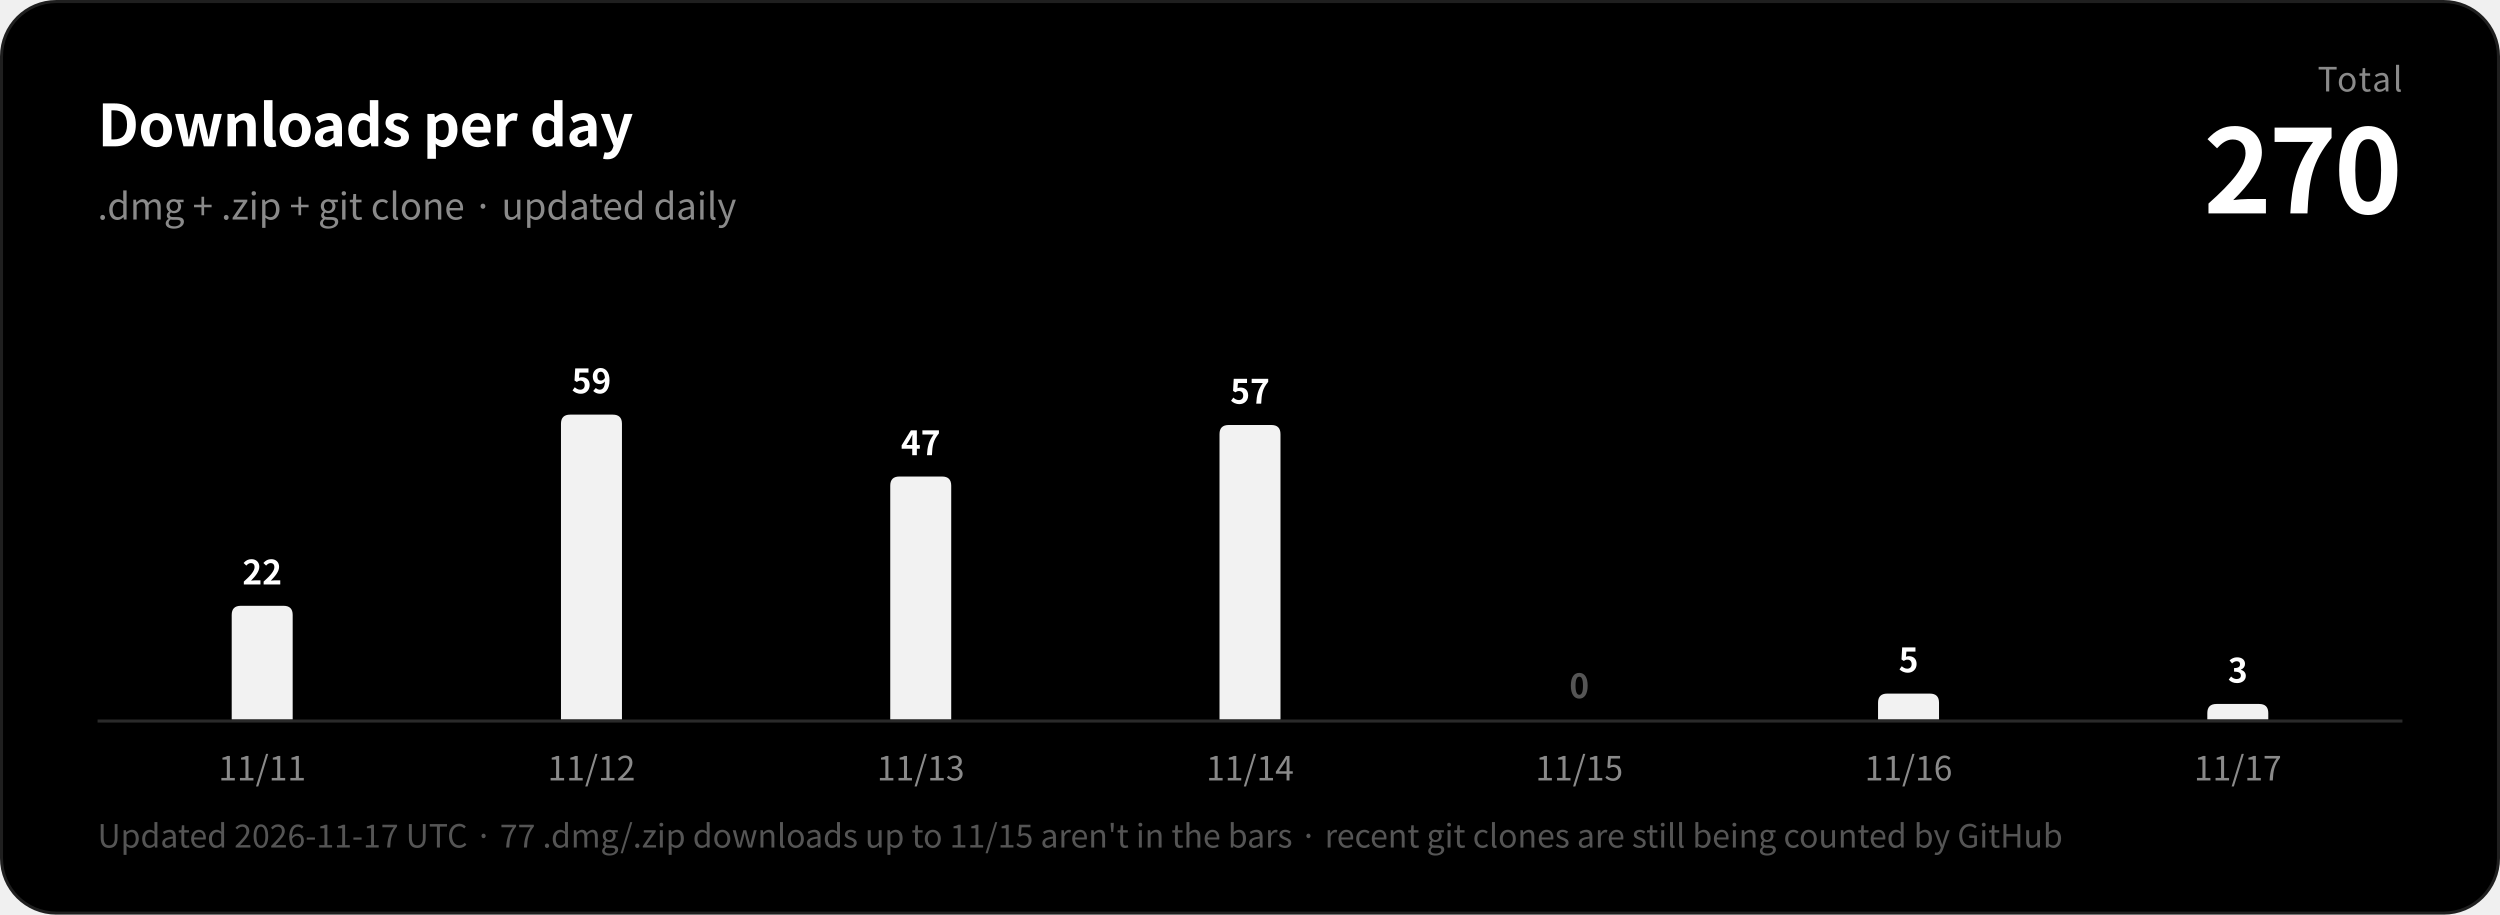
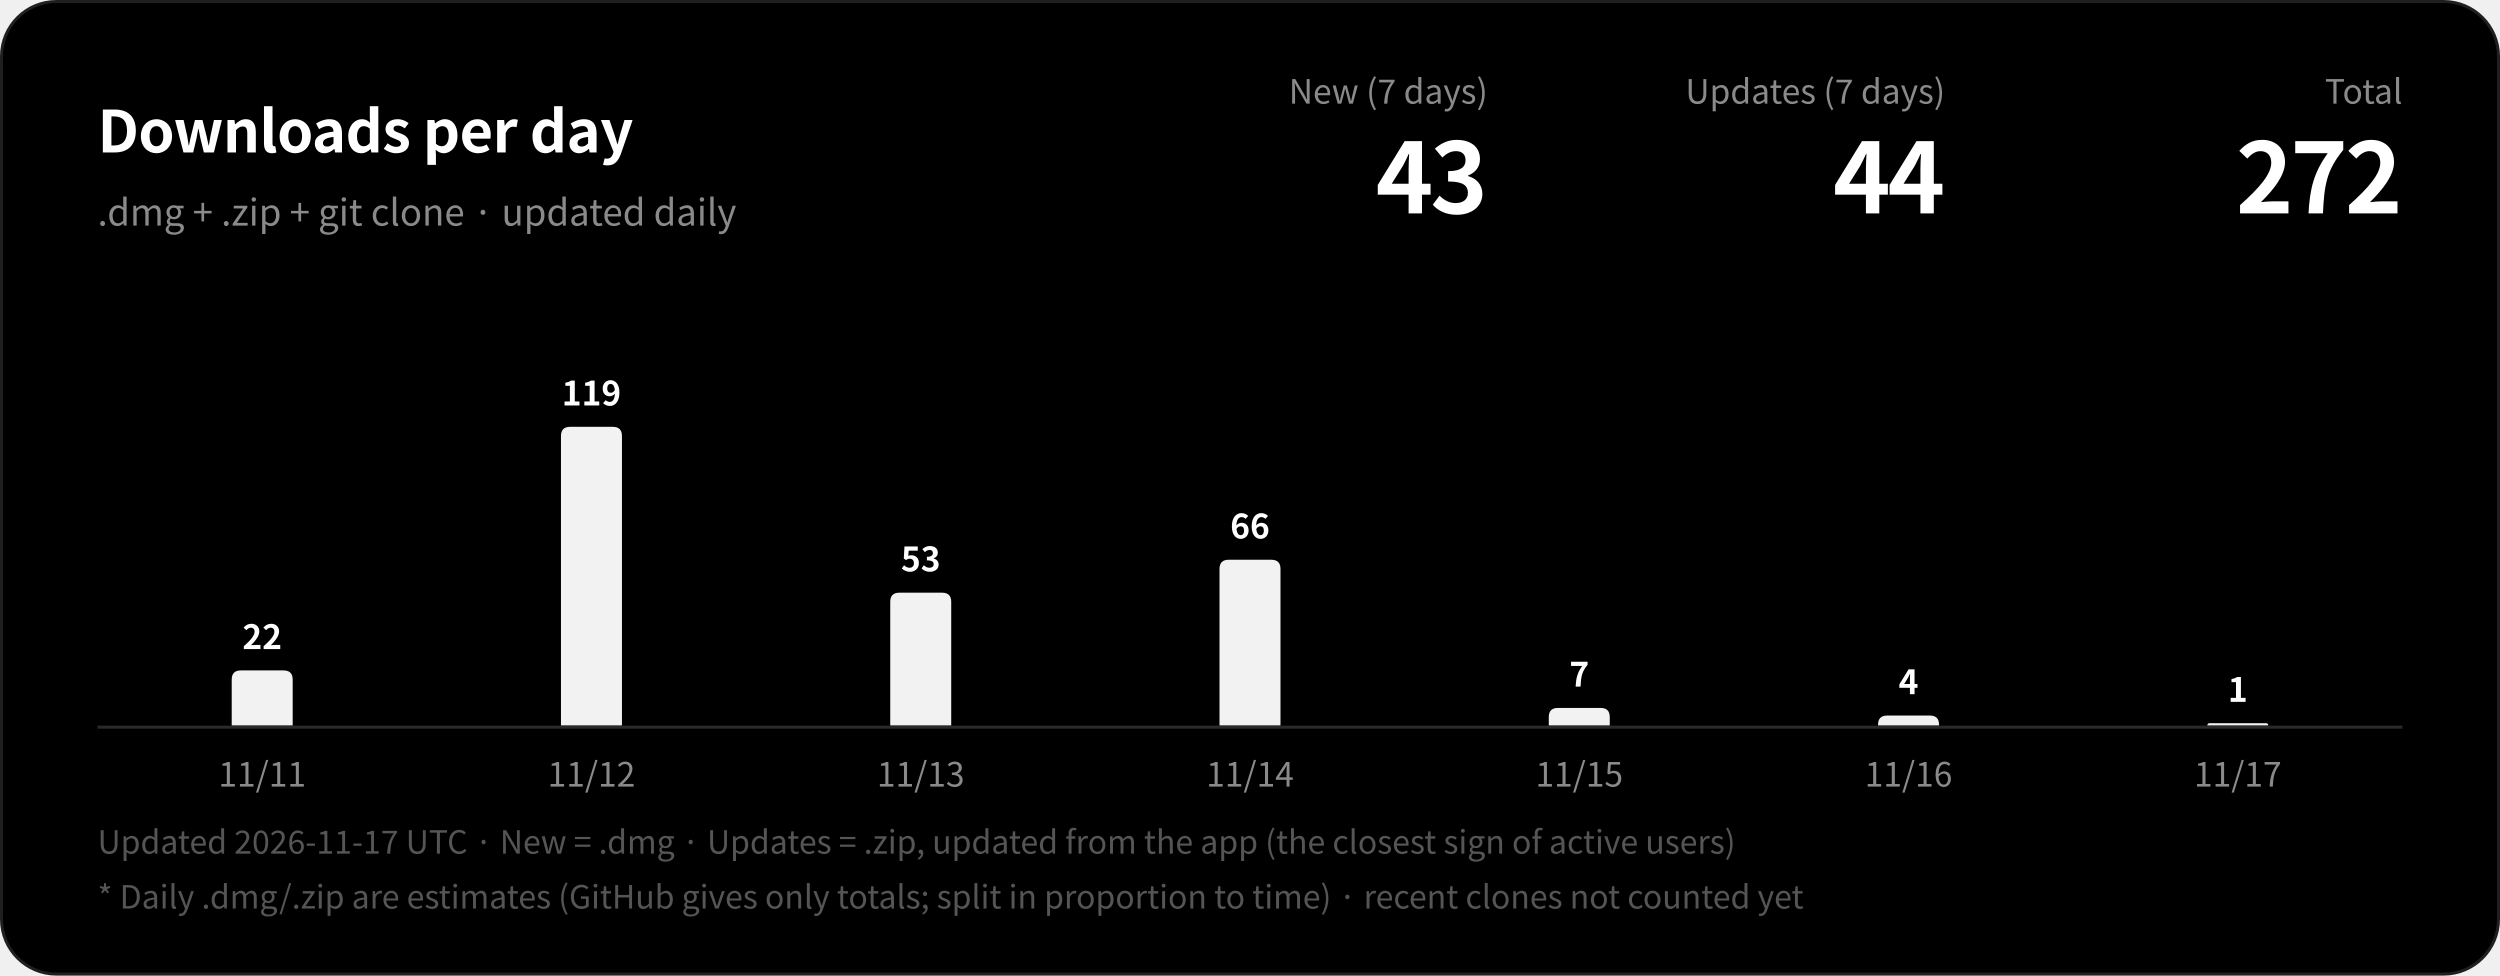
- <svg xmlns="http://www.w3.org/2000/svg" width="820" height="300" viewBox="0 0 820 300" role="img" aria-label="Downloads per day">
-   <rect x="0.5" y="0.5" width="819" height="299" rx="18" fill="#000000" stroke="#1f1f1f" />
+ <svg xmlns="http://www.w3.org/2000/svg" width="820" height="320" viewBox="0 0 820 320" role="img" aria-label="Downloads per day">
+   <rect x="0.5" y="0.5" width="819" height="319" rx="18" fill="#000000" stroke="#1f1f1f" />
  <g font-family="-apple-system, BlinkMacSystemFont, 'SF Pro Display', 'Segoe UI', 'Hiragino Sans', 'Hiragino Kaku Gothic ProN', 'Noto Sans CJK JP', 'Noto Sans JP', 'PingFang SC', 'Microsoft YaHei', sans-serif" style="font-variant-numeric: tabular-nums">
-     <text x="32" y="48" font-size="19" font-weight="600" fill="#ffffff" letter-spacing="-0.2">Downloads per day</text>
-     <text x="32" y="72" font-size="12" fill="#8a8a8a">.dmg + .zip + git clone · updated daily</text>
-     <text x="788" y="30" font-size="11" fill="#8a8a8a" text-anchor="end" letter-spacing="0.6">Total</text>
-     <text x="788" y="70" font-size="38" font-weight="700" fill="#ffffff" text-anchor="end" letter-spacing="-1">270</text>
-     <path d="M76.0,236.0V201.7Q76.0,198.7 79.0,198.7H93.0Q96.0,198.7 96.0,201.7V236.0Z" fill="#f2f2f2" />
-     <text x="86.0" y="191.7" font-size="11" font-weight="600" fill="#ffffff" text-anchor="middle">22</text>
-     <text x="86.0" y="256" font-size="11" fill="#8a8a8a" text-anchor="middle">11/11</text>
-     <path d="M184.0,236.0V139.0Q184.0,136.0 187.0,136.0H201.0Q204.0,136.0 204.0,139.0V236.0Z" fill="#f2f2f2" />
-     <text x="194.0" y="129.0" font-size="11" font-weight="600" fill="#ffffff" text-anchor="middle">59</text>
-     <text x="194.0" y="256" font-size="11" fill="#8a8a8a" text-anchor="middle">11/12</text>
-     <path d="M292.0,236.0V159.3Q292.0,156.3 295.0,156.3H309.0Q312.0,156.3 312.0,159.3V236.0Z" fill="#f2f2f2" />
-     <text x="302.0" y="149.3" font-size="11" font-weight="600" fill="#ffffff" text-anchor="middle">47</text>
-     <text x="302.0" y="256" font-size="11" fill="#8a8a8a" text-anchor="middle">11/13</text>
-     <path d="M400.0,236.0V142.4Q400.0,139.4 403.0,139.4H417.0Q420.0,139.4 420.0,142.4V236.0Z" fill="#f2f2f2" />
-     <text x="410.0" y="132.4" font-size="11" font-weight="600" fill="#ffffff" text-anchor="middle">57</text>
-     <text x="410.0" y="256" font-size="11" fill="#8a8a8a" text-anchor="middle">11/14</text>
-     <text x="518.0" y="229.0" font-size="11" font-weight="600" fill="#555555" text-anchor="middle">0</text>
-     <text x="518.0" y="256" font-size="11" fill="#8a8a8a" text-anchor="middle">11/15</text>
-     <path d="M616.0,236.0V230.5Q616.0,227.5 619.0,227.5H633.0Q636.0,227.5 636.0,230.5V236.0Z" fill="#f2f2f2" />
-     <text x="626.0" y="220.5" font-size="11" font-weight="600" fill="#ffffff" text-anchor="middle">5</text>
-     <text x="626.0" y="256" font-size="11" fill="#8a8a8a" text-anchor="middle">11/16</text>
-     <path d="M724.0,236.0V233.9Q724.0,230.9 727.0,230.9H741.0Q744.0,230.9 744.0,233.9V236.0Z" fill="#f2f2f2" />
-     <text x="734.0" y="223.9" font-size="11" font-weight="600" fill="#ffffff" text-anchor="middle">3</text>
-     <text x="734.0" y="256" font-size="11" fill="#8a8a8a" text-anchor="middle">11/17</text>
-     <line x1="32" y1="236.5" x2="788" y2="236.5" stroke="#2a2a2a" stroke-width="1" />
-     <text x="32" y="278" font-size="10.5" fill="#555555">Updated 2026-11-17 UTC · 77 .dmg/.zip downloads up to 11/15 aren't in the bars · recent git clones are still being counted by GitHub</text>
+     <text x="32" y="50" font-size="19" font-weight="600" fill="#ffffff" letter-spacing="-0.2">Downloads per day</text>
+     <text x="32" y="74" font-size="12" fill="#8a8a8a">.dmg + .zip + git clone · updated daily</text>
+     <text x="788" y="34" font-size="11" fill="#8a8a8a" text-anchor="end">Total</text>
+     <text x="788" y="70" font-size="32" font-weight="700" fill="#ffffff" text-anchor="end" letter-spacing="-1">272</text>
+     <text x="638" y="34" font-size="11" fill="#8a8a8a" text-anchor="end">Updates (7 days)</text>
+     <text x="638" y="70" font-size="32" font-weight="700" fill="#ffffff" text-anchor="end" letter-spacing="-1">44</text>
+     <text x="488" y="34" font-size="11" fill="#8a8a8a" text-anchor="end">New (7 days)</text>
+     <text x="488" y="70" font-size="32" font-weight="700" fill="#ffffff" text-anchor="end" letter-spacing="-1">43</text>
+     <path d="M76.0,238.0V222.9Q76.0,219.9 79.0,219.9H93.0Q96.0,219.9 96.0,222.9V238.0Z" fill="#f2f2f2" />
+     <text x="86.0" y="212.9" font-size="11" font-weight="600" fill="#ffffff" text-anchor="middle">22</text>
+     <text x="86.0" y="258" font-size="11" fill="#8a8a8a" text-anchor="middle">11/11</text>
+     <path d="M184.0,238.0V143.0Q184.0,140.0 187.0,140.0H201.0Q204.0,140.0 204.0,143.0V238.0Z" fill="#f2f2f2" />
+     <text x="194.0" y="133.0" font-size="11" font-weight="600" fill="#ffffff" text-anchor="middle">119</text>
+     <text x="194.0" y="258" font-size="11" fill="#8a8a8a" text-anchor="middle">11/12</text>
+     <path d="M292.0,238.0V197.4Q292.0,194.4 295.0,194.4H309.0Q312.0,194.4 312.0,197.4V238.0Z" fill="#f2f2f2" />
+     <text x="302.0" y="187.4" font-size="11" font-weight="600" fill="#ffffff" text-anchor="middle">53</text>
+     <text x="302.0" y="258" font-size="11" fill="#8a8a8a" text-anchor="middle">11/13</text>
+     <path d="M400.0,238.0V186.6Q400.0,183.6 403.0,183.6H417.0Q420.0,183.6 420.0,186.6V238.0Z" fill="#f2f2f2" />
+     <text x="410.0" y="176.6" font-size="11" font-weight="600" fill="#ffffff" text-anchor="middle">66</text>
+     <text x="410.0" y="258" font-size="11" fill="#8a8a8a" text-anchor="middle">11/14</text>
+     <path d="M508.0,238.0V235.2Q508.0,232.2 511.0,232.2H525.0Q528.0,232.2 528.0,235.2V238.0Z" fill="#f2f2f2" />
+     <text x="518.0" y="225.2" font-size="11" font-weight="600" fill="#ffffff" text-anchor="middle">7</text>
+     <text x="518.0" y="258" font-size="11" fill="#8a8a8a" text-anchor="middle">11/15</text>
+     <path d="M616.0,238.0V237.7Q616.0,234.7 619.0,234.7H633.0Q636.0,234.7 636.0,237.7V238.0Z" fill="#f2f2f2" />
+     <text x="626.0" y="227.7" font-size="11" font-weight="600" fill="#ffffff" text-anchor="middle">4</text>
+     <text x="626.0" y="258" font-size="11" fill="#8a8a8a" text-anchor="middle">11/16</text>
+     <path d="M724.0,238.0V238.0Q724.0,237.2 724.8,237.2H743.2Q744.0,237.2 744.0,238.0V238.0Z" fill="#f2f2f2" />
+     <text x="734.0" y="230.2" font-size="11" font-weight="600" fill="#ffffff" text-anchor="middle">1</text>
+     <text x="734.0" y="258" font-size="11" fill="#8a8a8a" text-anchor="middle">11/17</text>
+     <line x1="32" y1="238.5" x2="788" y2="238.5" stroke="#2a2a2a" stroke-width="1" />
+     <text x="32" y="280" font-size="10.5" fill="#555555">Updated 2026-11-17 UTC · New = .dmg · Updates = .zip, updated from the app (the closest sign of active users)</text>
+     <text x="32" y="298" font-size="10.5" fill="#555555">* Daily .dmg/.zip are estimates (GitHub gives only totals; split in proportion to time) · recent clones not counted yet</text>
  </g>
</svg>
